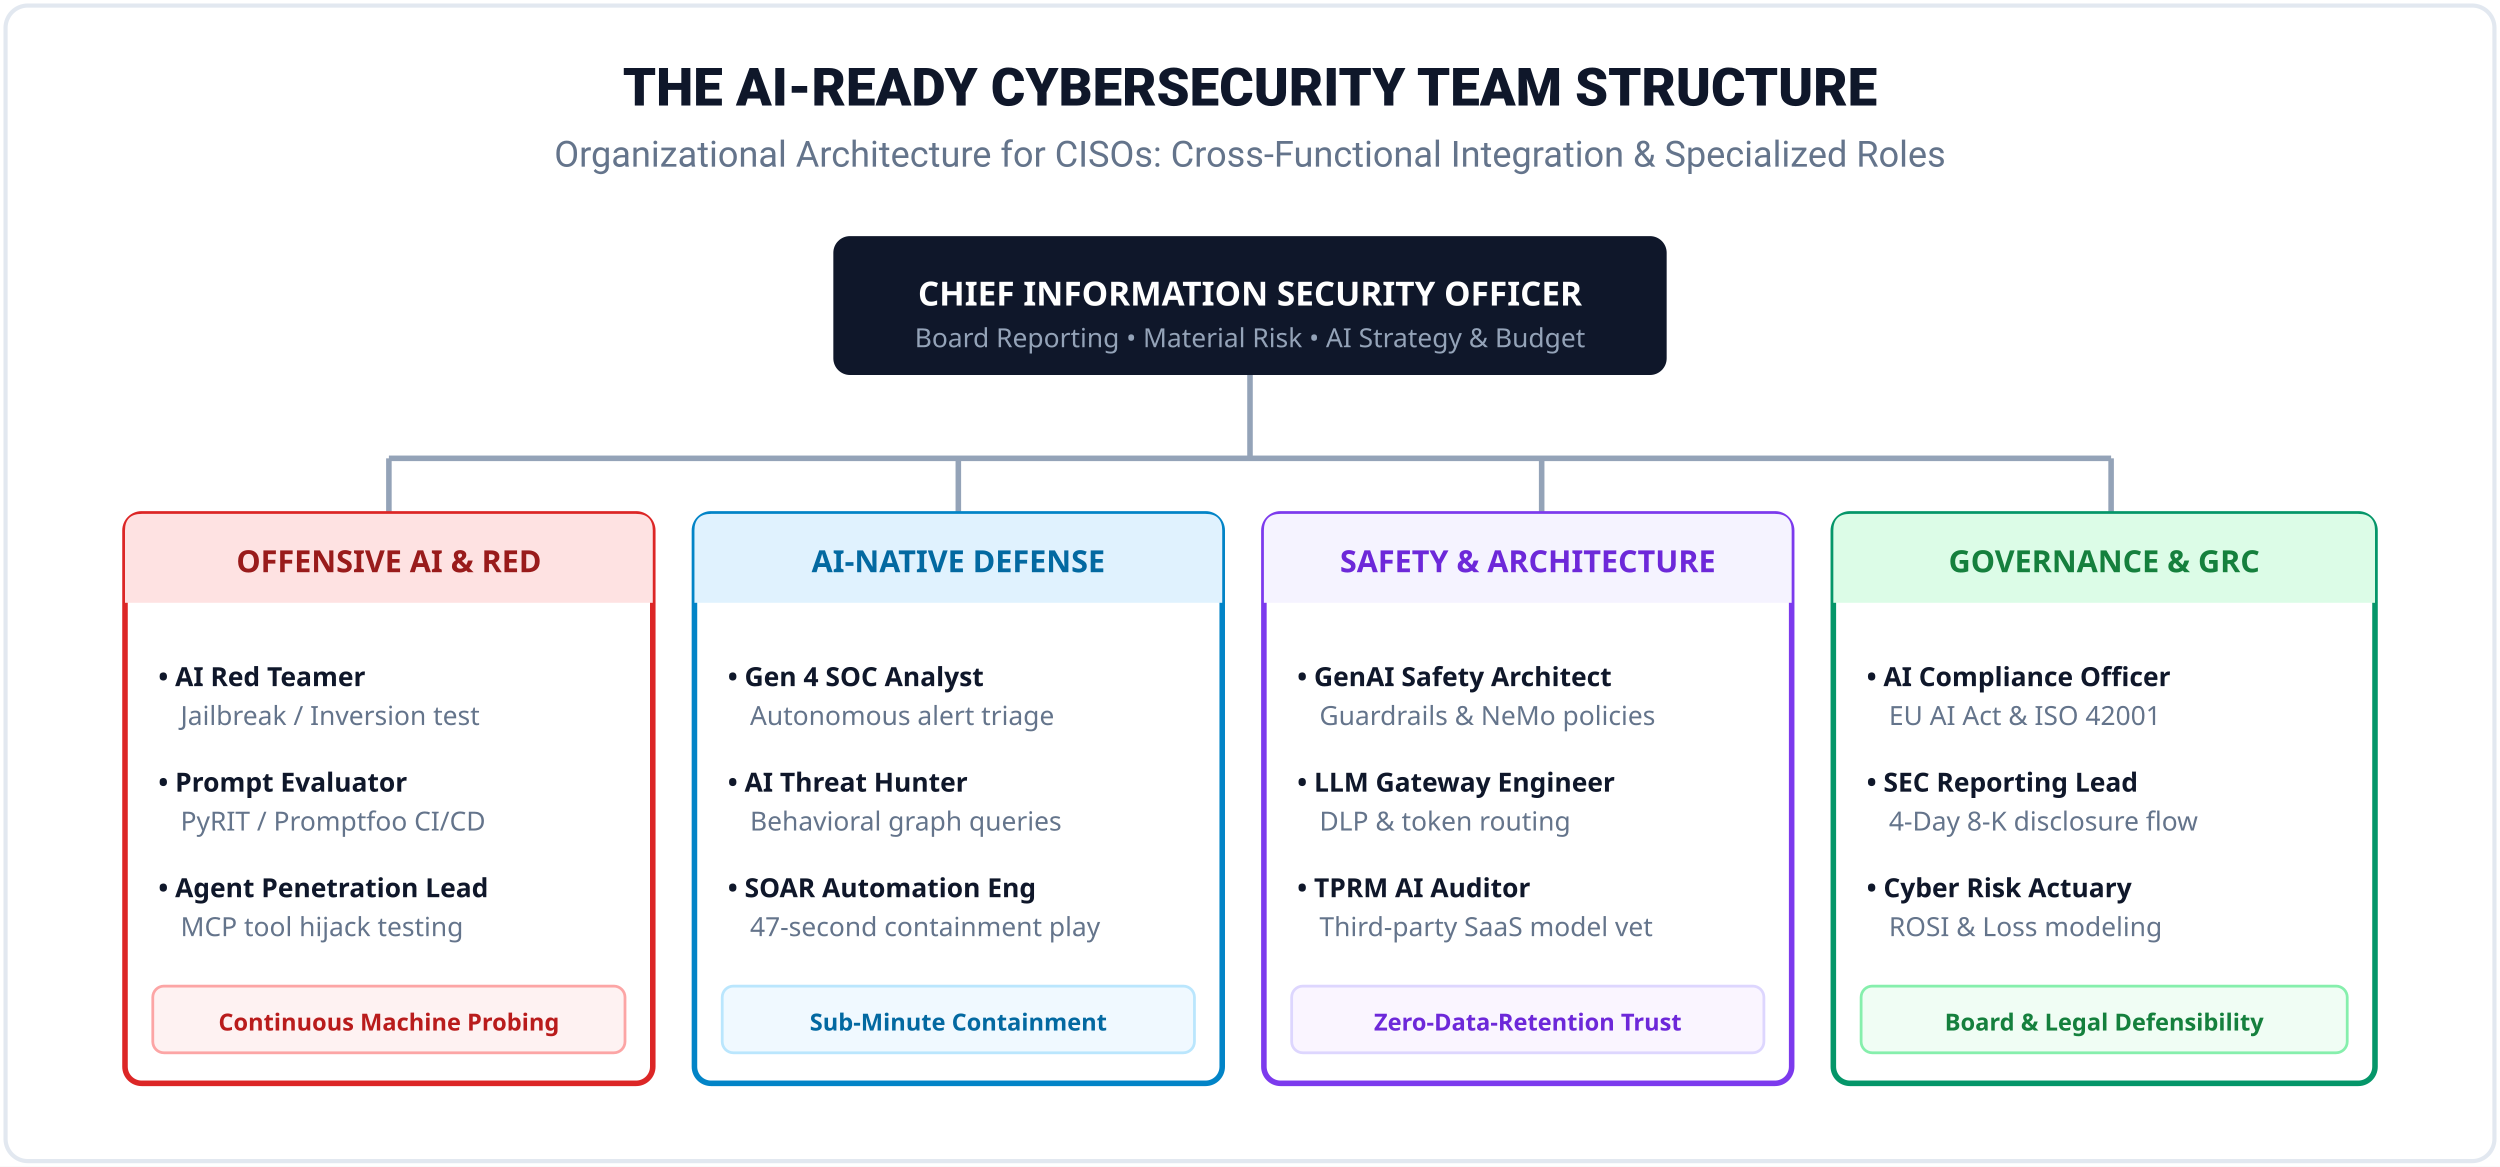
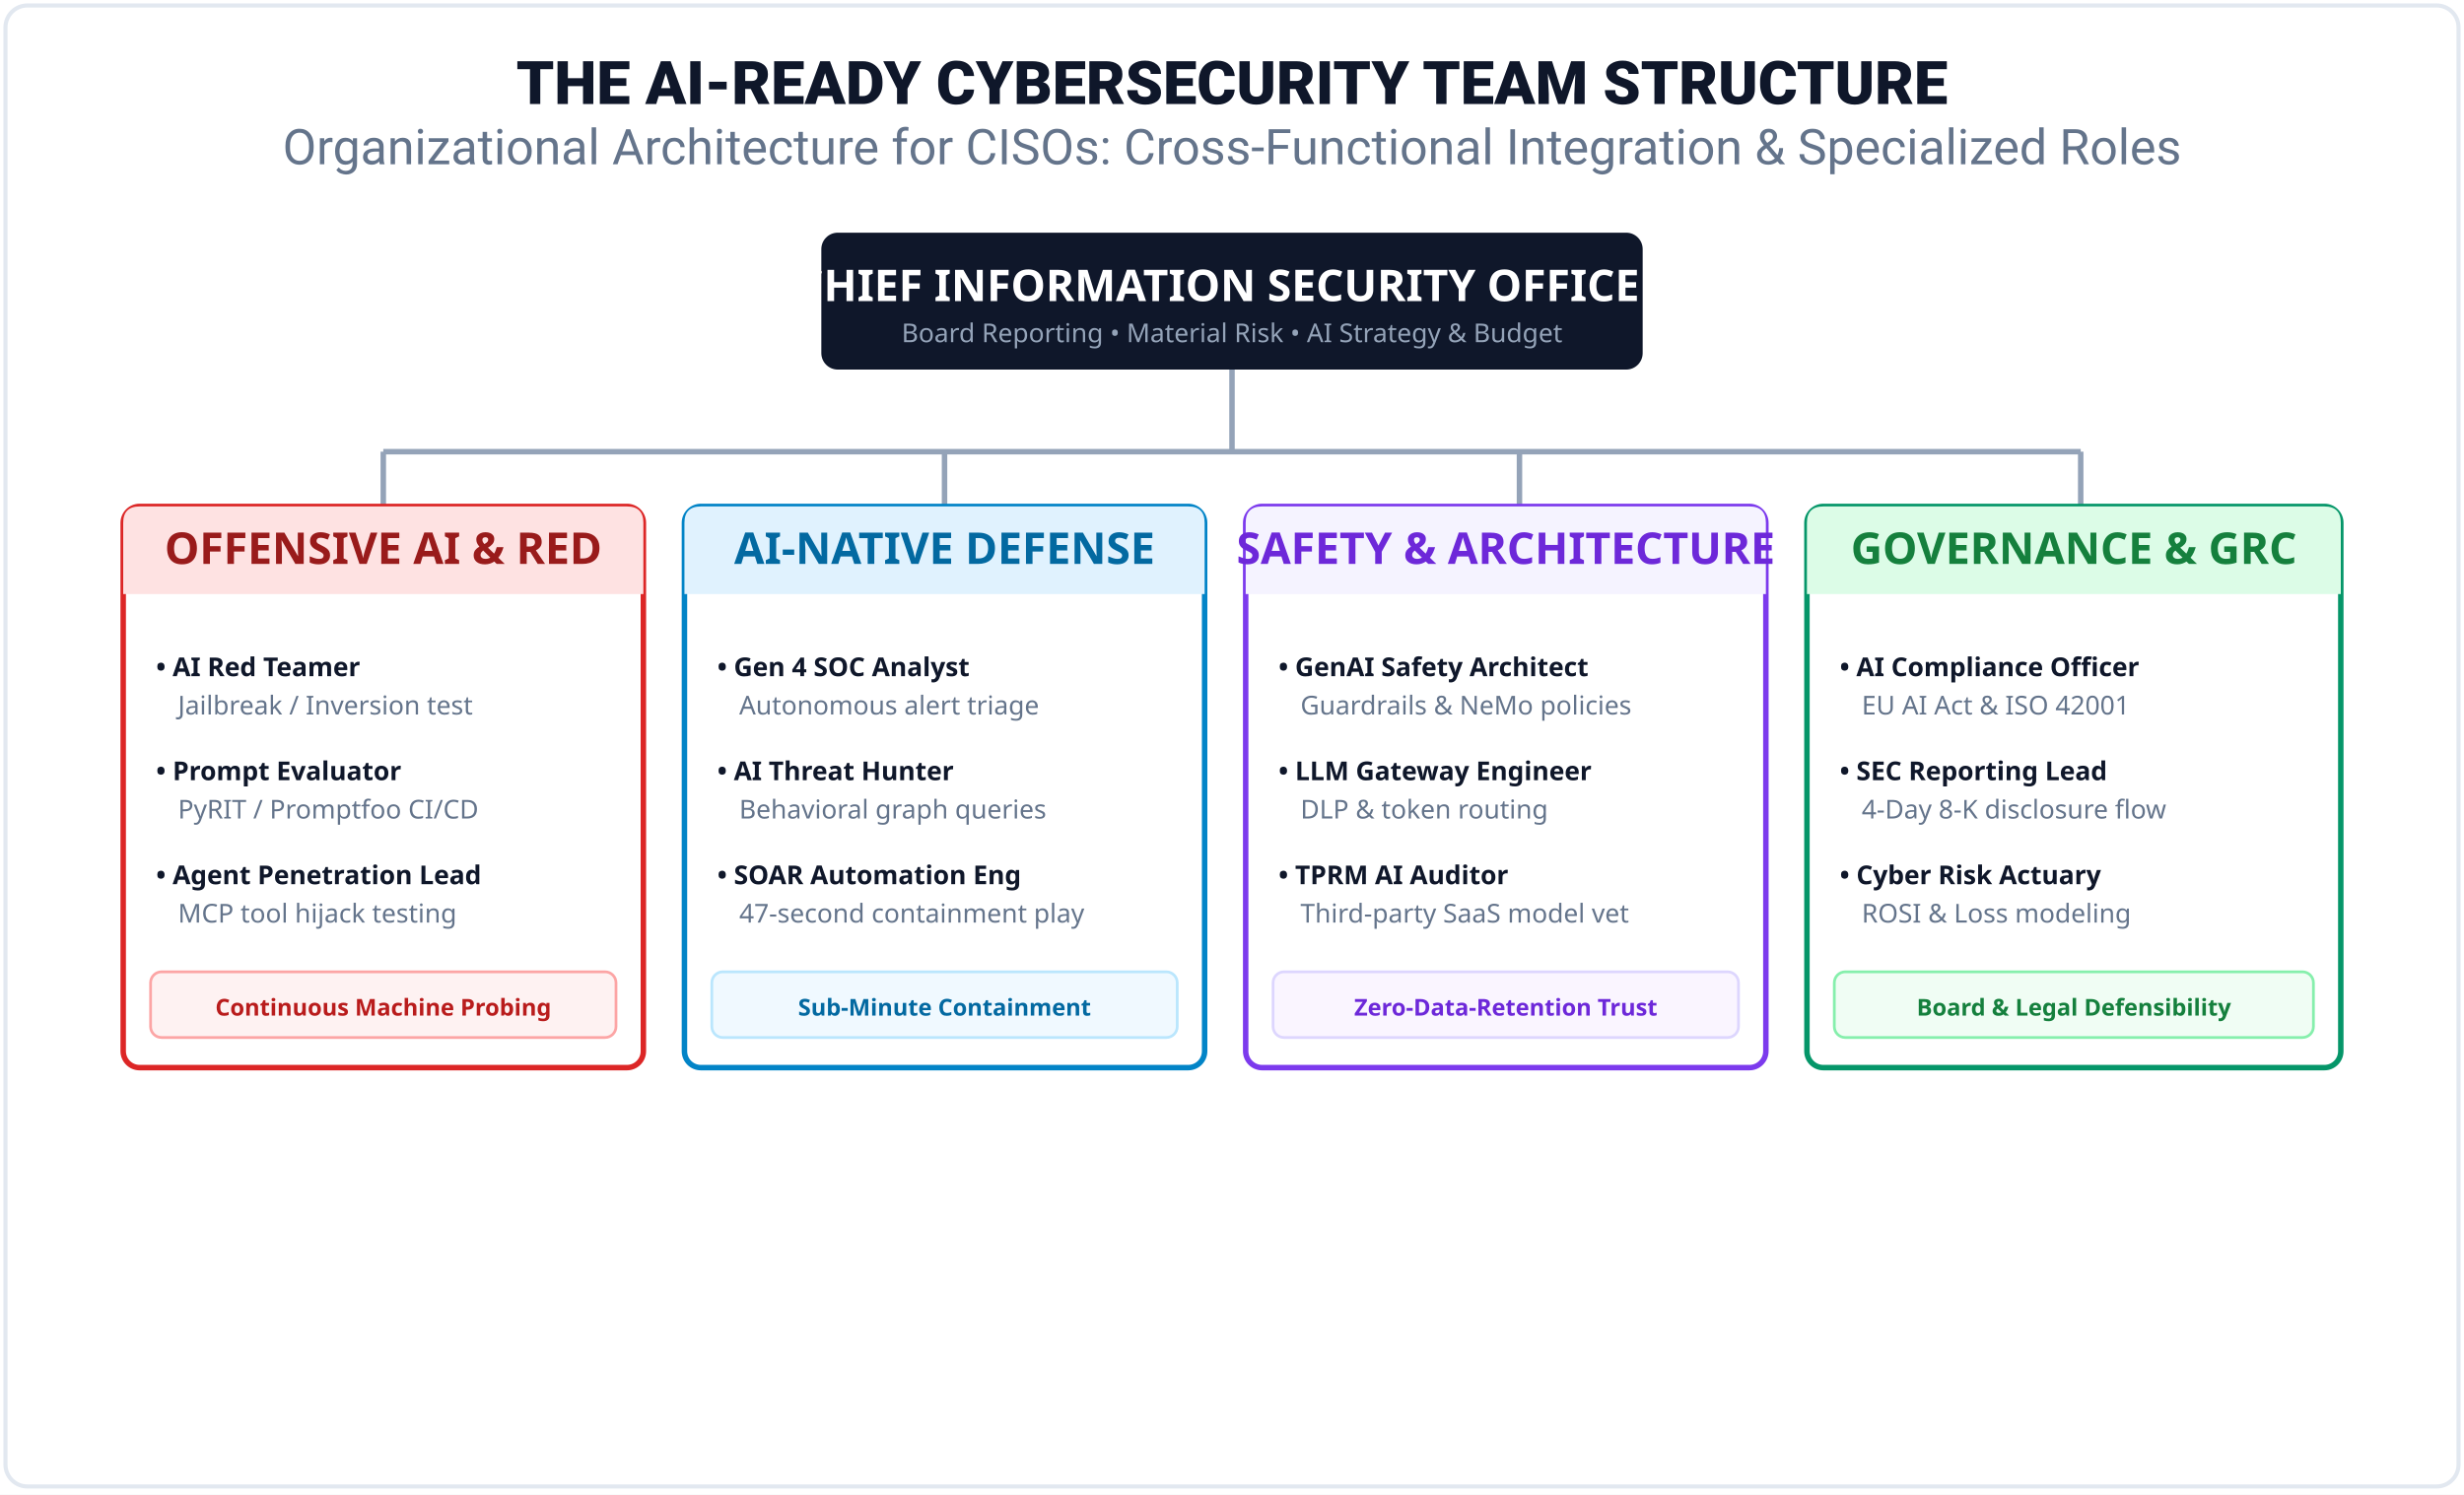
- <svg xmlns="http://www.w3.org/2000/svg" viewBox="0 0 900 420" width="100%" height="100%">
-   <rect width="900" height="420" fill="#ffffff" />
-   <rect width="896" height="416" x="2" y="2" fill="none" stroke="#e2e8f0" stroke-width="1.5" rx="8" />
-   <text x="450" y="38" fill="#0f172a" font-family="-apple-system, BlinkMacSystemFont, 'Segoe UI', Roboto, sans-serif" font-size="19" font-weight="800" text-anchor="middle">THE AI-READY CYBERSECURITY TEAM STRUCTURE</text>
-   <text x="450" y="60" fill="#64748b" font-family="-apple-system, BlinkMacSystemFont, 'Segoe UI', Roboto, sans-serif" font-size="13" text-anchor="middle">Organizational Architecture for CISOs: Cross-Functional Integration &amp; Specialized Roles</text>
+ <svg xmlns="http://www.w3.org/2000/svg" viewBox="0 0 900 546" width="100%" height="100%">
+   <rect width="900" height="546" fill="#ffffff" />
+   <rect width="896" height="541" x="2" y="2" fill="none" stroke="#e2e8f0" stroke-width="1.5" rx="8" />
+   <text x="450" y="38" fill="#0f172a" font-family="-apple-system, BlinkMacSystemFont, 'Segoe UI', Roboto, sans-serif" font-size="22" font-weight="800" text-anchor="middle">THE AI-READY CYBERSECURITY TEAM STRUCTURE</text>
+   <text x="450" y="60" fill="#64748b" font-family="-apple-system, BlinkMacSystemFont, 'Segoe UI', Roboto, sans-serif" font-size="18" text-anchor="middle">Organizational Architecture for CISOs: Cross-Functional Integration &amp; Specialized Roles</text>
  <g transform="translate(300, 85)">
    <rect width="300" height="50" fill="#0f172a" rx="6" />
-     <text x="150" y="25" fill="#ffffff" font-family="sans-serif" font-size="12" font-weight="800" text-anchor="middle">CHIEF INFORMATION SECURITY OFFICER</text>
+     <text x="150" y="25" fill="#ffffff" font-family="sans-serif" font-size="16" font-weight="800" text-anchor="middle">CHIEF INFORMATION SECURITY OFFICER</text>
    <text x="150" y="40" fill="#94a3b8" font-family="sans-serif" font-size="9.5" text-anchor="middle">Board Reporting • Material Risk • AI Strategy &amp; Budget</text>
  </g>
  <line x1="450" y1="135" x2="450" y2="165" stroke="#94a3b8" stroke-width="2" />
  <line x1="140" y1="165" x2="760" y2="165" stroke="#94a3b8" stroke-width="2" />
  <line x1="140" y1="165" x2="140" y2="185" stroke="#94a3b8" stroke-width="2" />
  <line x1="345" y1="165" x2="345" y2="185" stroke="#94a3b8" stroke-width="2" />
  <line x1="555" y1="165" x2="555" y2="185" stroke="#94a3b8" stroke-width="2" />
  <line x1="760" y1="165" x2="760" y2="185" stroke="#94a3b8" stroke-width="2" />
  <g transform="translate(45, 185)">
    <rect width="190" height="205" fill="#ffffff" stroke="#dc2626" stroke-width="2" rx="6" />
    <path d="M 0 6 Q 0 0 6 0 L 184 0 Q 190 0 190 6 L 190 32 L 0 32 Z" fill="#fee2e2" />
-     <text x="95" y="21" fill="#991b1b" font-family="sans-serif" font-size="11" font-weight="800" text-anchor="middle">OFFENSIVE AI &amp; RED</text>
+     <text x="95" y="21" fill="#991b1b" font-family="sans-serif" font-size="16" font-weight="800" text-anchor="middle">OFFENSIVE AI &amp; RED</text>
    <g transform="translate(12, 48)" font-family="sans-serif" font-size="9.5" fill="#334155">
      <text x="0" y="14" font-weight="700" fill="#0f172a">• AI Red Teamer</text>
      <text x="8" y="28" fill="#64748b">Jailbreak / Inversion test</text>
      <text x="0" y="52" font-weight="700" fill="#0f172a">• Prompt Evaluator</text>
      <text x="8" y="66" fill="#64748b">PyRIT / Promptfoo CI/CD</text>
      <text x="0" y="90" font-weight="700" fill="#0f172a">• Agent Penetration Lead</text>
      <text x="8" y="104" fill="#64748b">MCP tool hijack testing</text>
    </g>
    <rect x="10" y="170" width="170" height="24" fill="#fef2f2" stroke="#fca5a5" rx="4" />
    <text x="95" y="186" fill="#b91c1c" font-family="sans-serif" font-size="8.5" font-weight="700" text-anchor="middle">Continuous Machine Probing</text>
  </g>
  <g transform="translate(250, 185)">
    <rect width="190" height="205" fill="#ffffff" stroke="#0284c7" stroke-width="2" rx="6" />
    <path d="M 0 6 Q 0 0 6 0 L 184 0 Q 190 0 190 6 L 190 32 L 0 32 Z" fill="#e0f2fe" />
-     <text x="95" y="21" fill="#0369a1" font-family="sans-serif" font-size="11" font-weight="800" text-anchor="middle">AI-NATIVE DEFENSE</text>
+     <text x="95" y="21" fill="#0369a1" font-family="sans-serif" font-size="16" font-weight="800" text-anchor="middle">AI-NATIVE DEFENSE</text>
    <g transform="translate(12, 48)" font-family="sans-serif" font-size="9.5" fill="#334155">
      <text x="0" y="14" font-weight="700" fill="#0f172a">• Gen 4 SOC Analyst</text>
      <text x="8" y="28" fill="#64748b">Autonomous alert triage</text>
      <text x="0" y="52" font-weight="700" fill="#0f172a">• AI Threat Hunter</text>
      <text x="8" y="66" fill="#64748b">Behavioral graph queries</text>
      <text x="0" y="90" font-weight="700" fill="#0f172a">• SOAR Automation Eng</text>
      <text x="8" y="104" fill="#64748b">47-second containment play</text>
    </g>
    <rect x="10" y="170" width="170" height="24" fill="#f0f9ff" stroke="#bae6fd" rx="4" />
    <text x="95" y="186" fill="#0369a1" font-family="sans-serif" font-size="8.5" font-weight="700" text-anchor="middle">Sub-Minute Containment</text>
  </g>
  <g transform="translate(455, 185)">
    <rect width="190" height="205" fill="#ffffff" stroke="#7c3aed" stroke-width="2" rx="6" />
    <path d="M 0 6 Q 0 0 6 0 L 184 0 Q 190 0 190 6 L 190 32 L 0 32 Z" fill="#f5f3ff" />
-     <text x="95" y="21" fill="#6d28d9" font-family="sans-serif" font-size="11" font-weight="800" text-anchor="middle">SAFETY &amp; ARCHITECTURE</text>
+     <text x="95" y="21" fill="#6d28d9" font-family="sans-serif" font-size="16" font-weight="800" text-anchor="middle">SAFETY &amp; ARCHITECTURE</text>
    <g transform="translate(12, 48)" font-family="sans-serif" font-size="9.5" fill="#334155">
      <text x="0" y="14" font-weight="700" fill="#0f172a">• GenAI Safety Architect</text>
      <text x="8" y="28" fill="#64748b">Guardrails &amp; NeMo policies</text>
      <text x="0" y="52" font-weight="700" fill="#0f172a">• LLM Gateway Engineer</text>
      <text x="8" y="66" fill="#64748b">DLP &amp; token routing</text>
      <text x="0" y="90" font-weight="700" fill="#0f172a">• TPRM AI Auditor</text>
      <text x="8" y="104" fill="#64748b">Third-party SaaS model vet</text>
    </g>
    <rect x="10" y="170" width="170" height="24" fill="#faf5ff" stroke="#ddd6fe" rx="4" />
    <text x="95" y="186" fill="#6d28d9" font-family="sans-serif" font-size="8.5" font-weight="700" text-anchor="middle">Zero-Data-Retention Trust</text>
  </g>
  <g transform="translate(660, 185)">
    <rect width="195" height="205" fill="#ffffff" stroke="#059669" stroke-width="2" rx="6" />
    <path d="M 0 6 Q 0 0 6 0 L 189 0 Q 195 0 195 6 L 195 32 L 0 32 Z" fill="#dcfce7" />
-     <text x="97.5" y="21" fill="#15803d" font-family="sans-serif" font-size="11" font-weight="800" text-anchor="middle">GOVERNANCE &amp; GRC</text>
+     <text x="97.5" y="21" fill="#15803d" font-family="sans-serif" font-size="16" font-weight="800" text-anchor="middle">GOVERNANCE &amp; GRC</text>
    <g transform="translate(12, 48)" font-family="sans-serif" font-size="9.5" fill="#334155">
      <text x="0" y="14" font-weight="700" fill="#0f172a">• AI Compliance Officer</text>
      <text x="8" y="28" fill="#64748b">EU AI Act &amp; ISO 42001</text>
      <text x="0" y="52" font-weight="700" fill="#0f172a">• SEC Reporting Lead</text>
      <text x="8" y="66" fill="#64748b">4-Day 8-K disclosure flow</text>
      <text x="0" y="90" font-weight="700" fill="#0f172a">• Cyber Risk Actuary</text>
      <text x="8" y="104" fill="#64748b">ROSI &amp; Loss modeling</text>
    </g>
    <rect x="10" y="170" width="175" height="24" fill="#f0fdf4" stroke="#86efac" rx="4" />
    <text x="97.5" y="186" fill="#15803d" font-family="sans-serif" font-size="8.5" font-weight="700" text-anchor="middle">Board &amp; Legal Defensibility</text>
  </g>
</svg>
